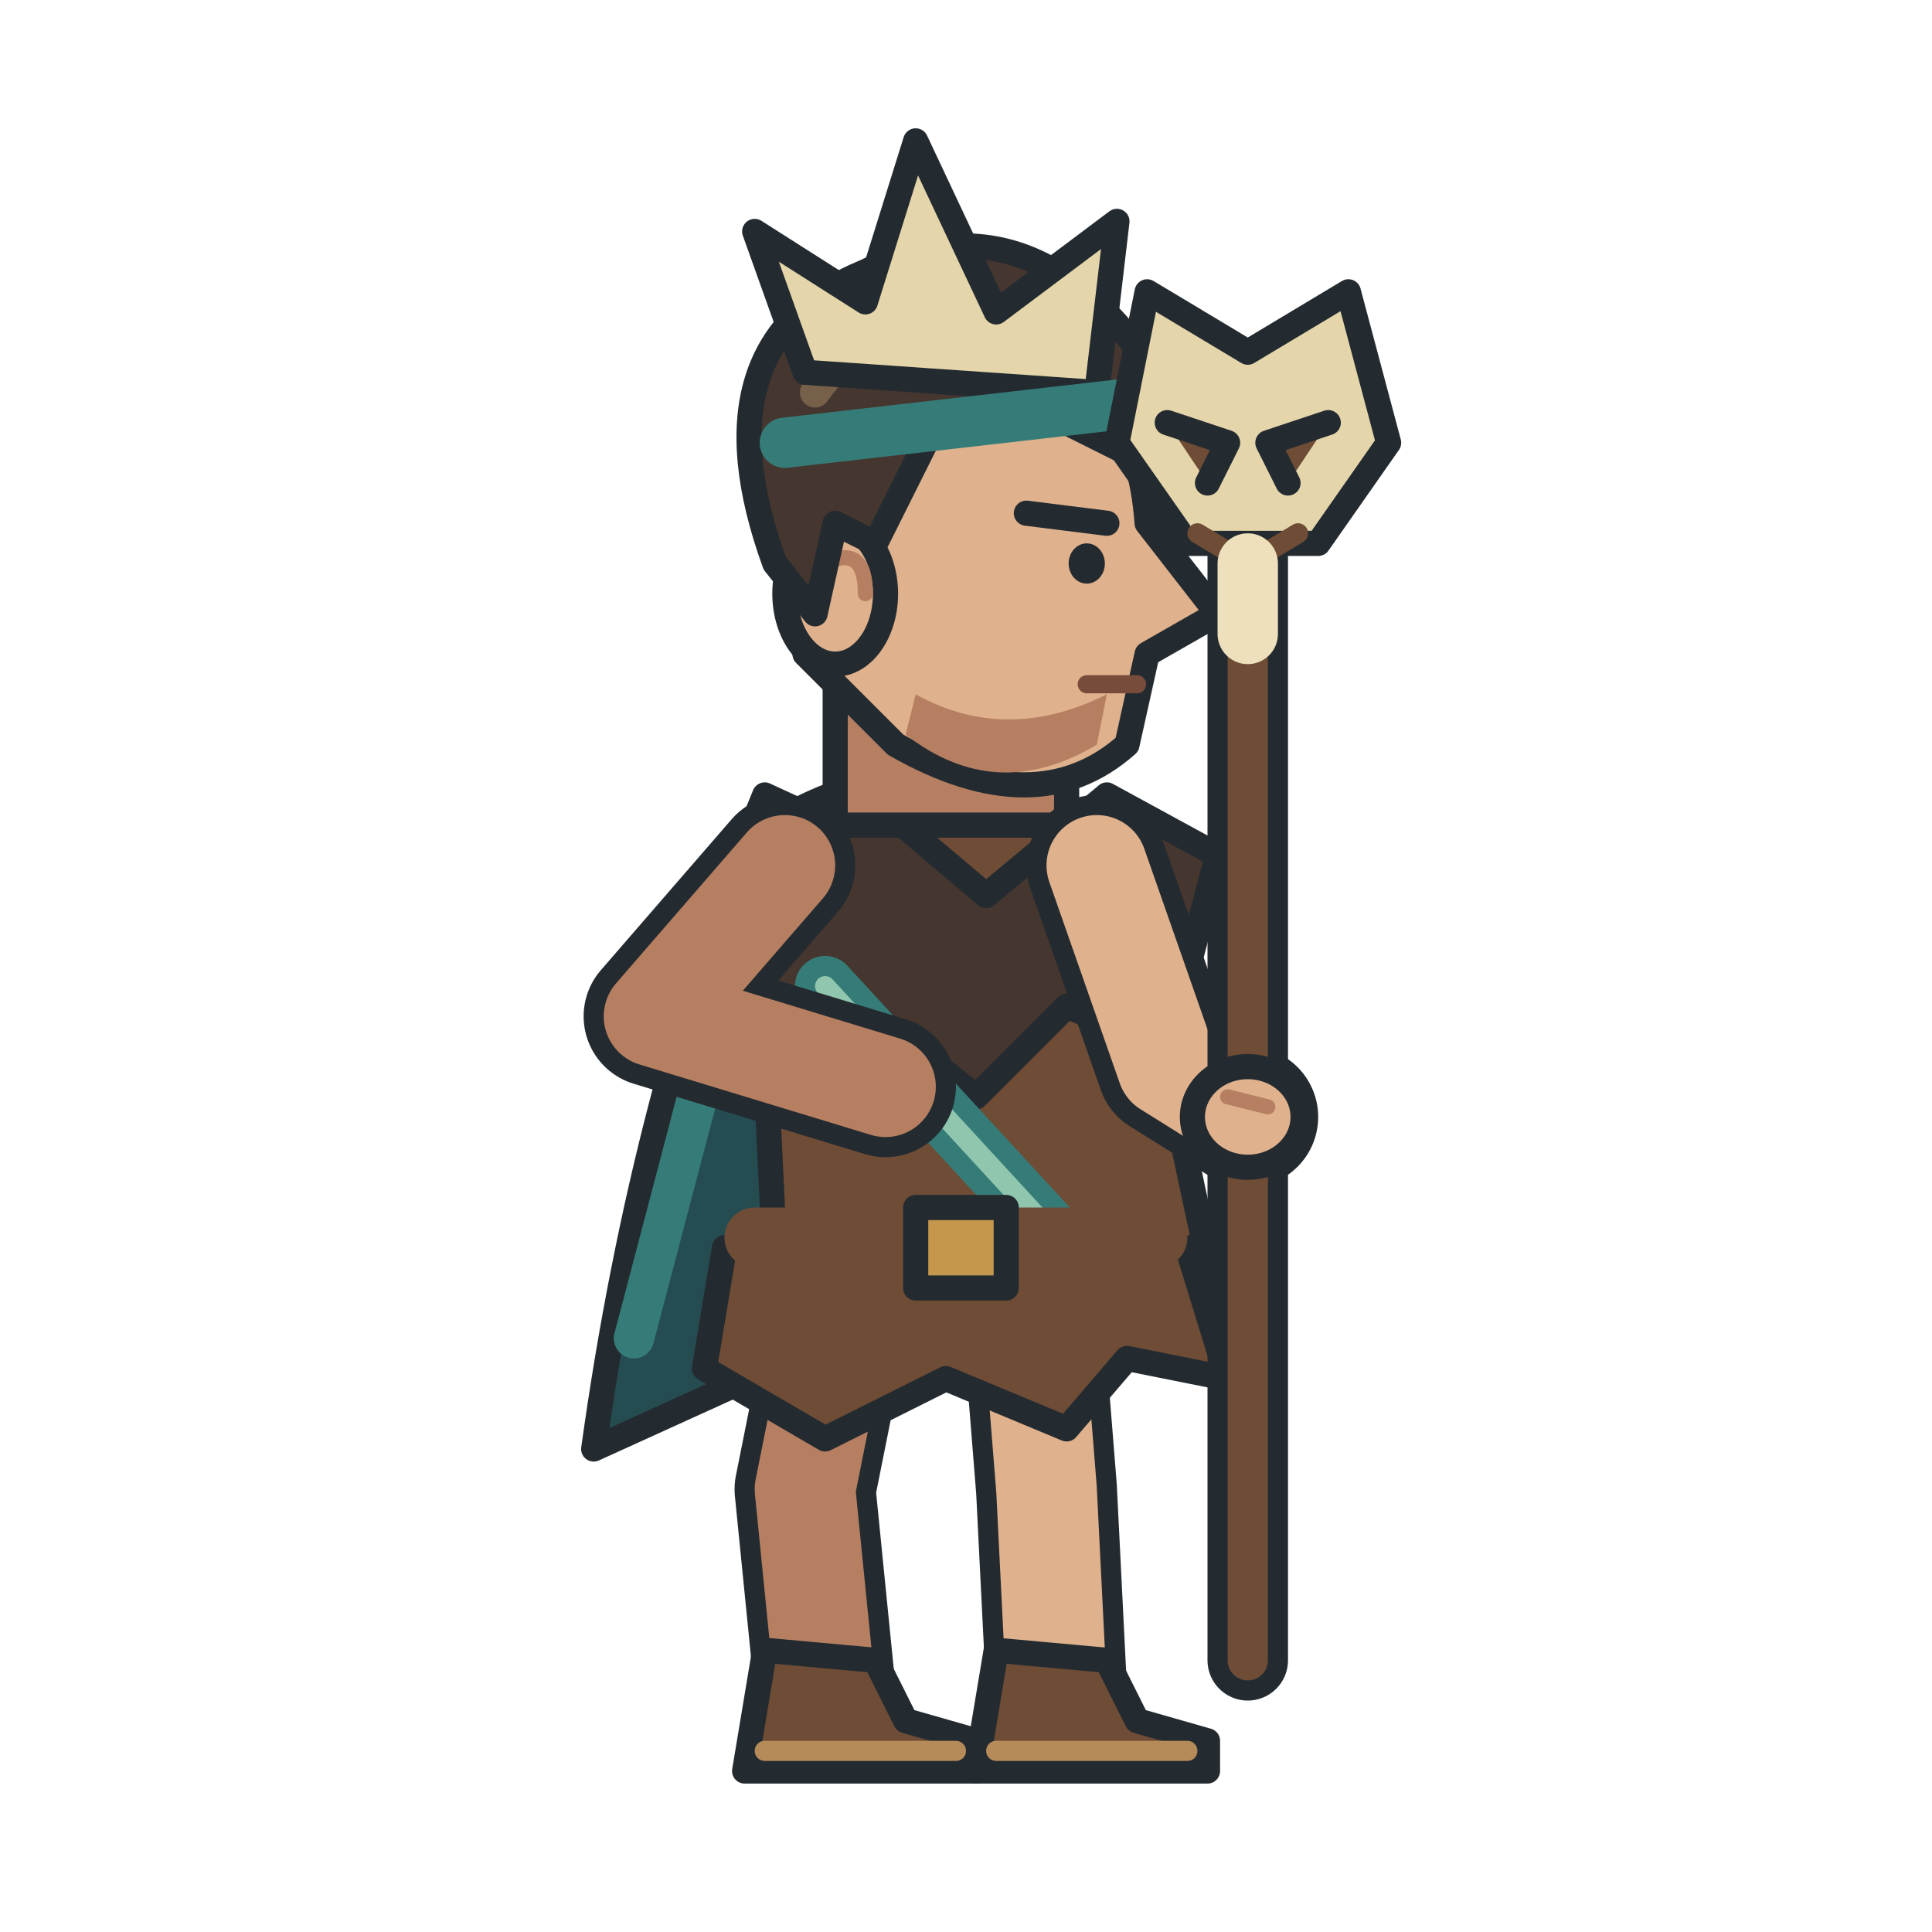
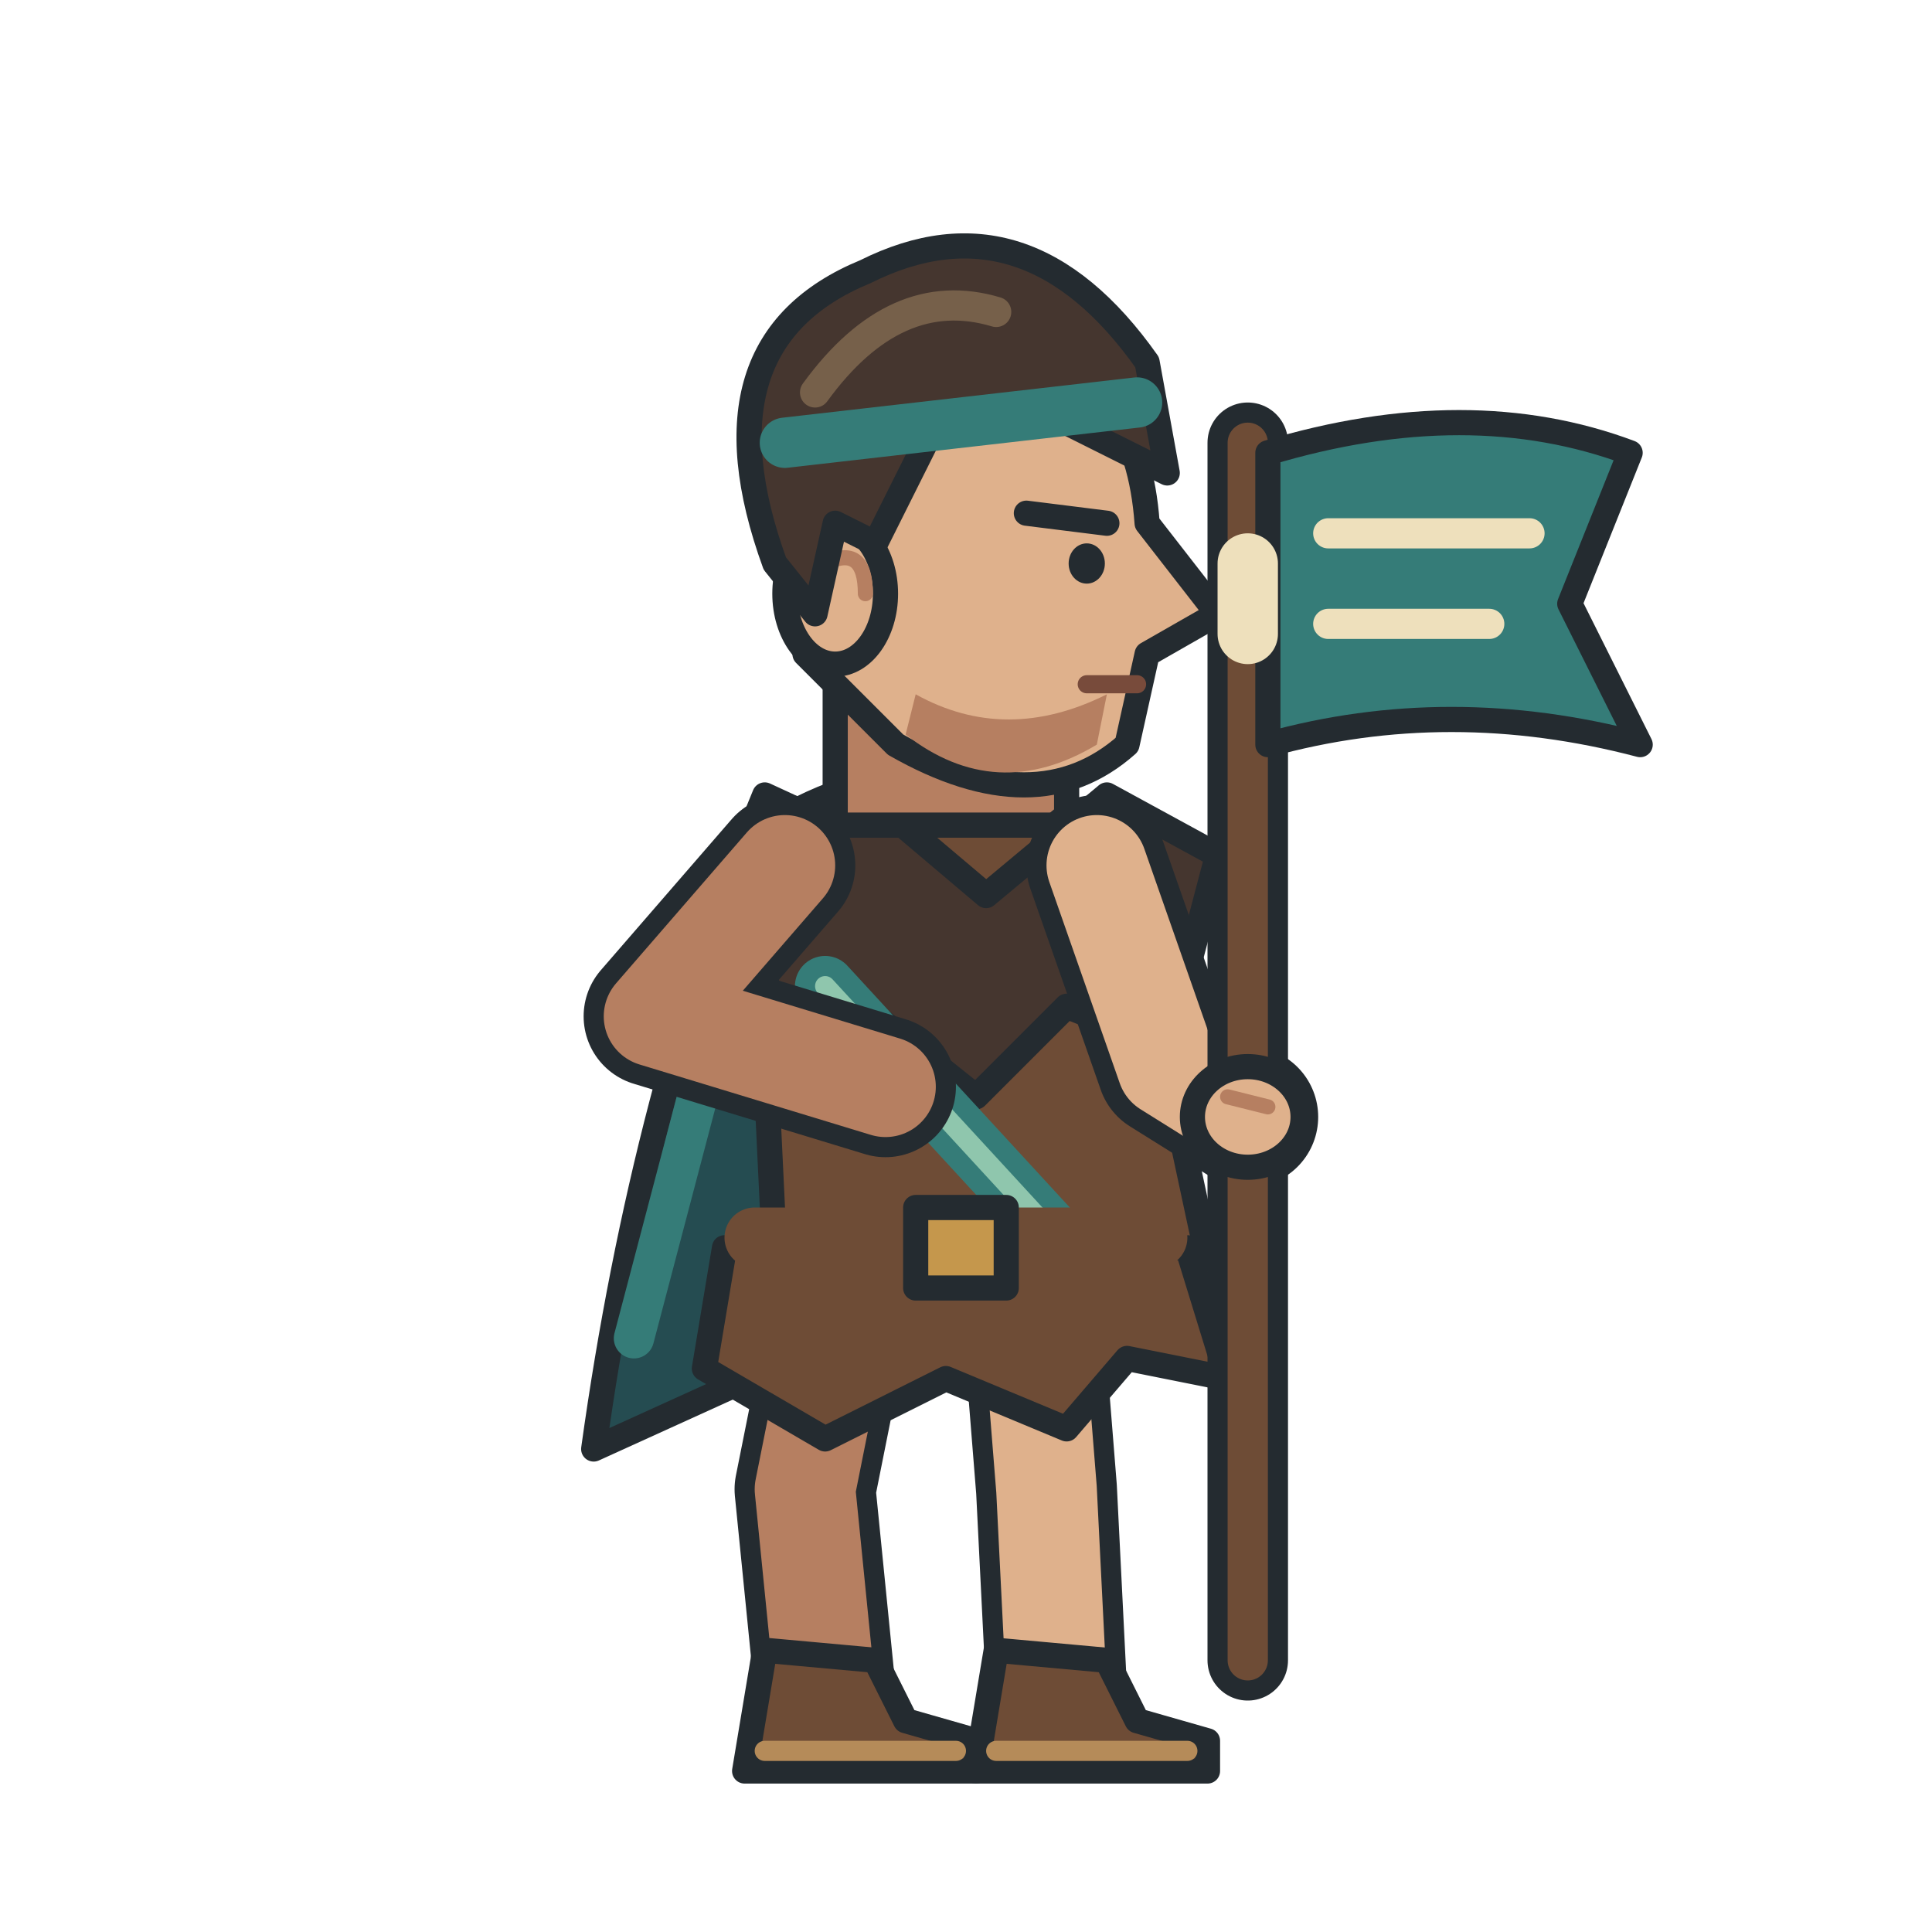
<svg xmlns="http://www.w3.org/2000/svg" width="192" height="192" viewBox="0 0 192 192">
  <path d="M85 123L80 148 82 168" fill="none" stroke="#242b30" stroke-width="14" stroke-linejoin="round" stroke-linecap="round" />
  <path d="M85 123L80 148 82 168" fill="none" stroke="#b67f61" stroke-width="10" stroke-linejoin="round" stroke-linecap="round" />
  <path d="M76 164l11 1 3 6 7 2v3H74z" fill="#6e4c36" stroke="#242b30" stroke-width="2.5" stroke-linejoin="round" stroke-linecap="round" />
  <path d="M76 174h19" fill="none" stroke="#b58b59" stroke-width="2" stroke-linejoin="round" stroke-linecap="round" />
  <path d="M102 123L104 148 105 168" fill="none" stroke="#242b30" stroke-width="14" stroke-linejoin="round" stroke-linecap="round" />
  <path d="M102 123L104 148 105 168" fill="none" stroke="#dfb18c" stroke-width="10" stroke-linejoin="round" stroke-linecap="round" />
  <path d="M99 164l11 1 3 6 7 2v3H97z" fill="#6e4c36" stroke="#242b30" stroke-width="2.5" stroke-linejoin="round" stroke-linecap="round" />
  <path d="M99 174h19" fill="none" stroke="#b58b59" stroke-width="2" stroke-linejoin="round" stroke-linecap="round" />
  <g transform="translate(0 0)">
    <path d="M76 79q-12 29-17 65l22-10 8-49z" fill="#254c51" stroke="#242b30" stroke-width="2.5" stroke-linejoin="round" stroke-linecap="round" />
    <path d="M73 95l-10 38" fill="none" stroke="#357c78" stroke-width="4" stroke-linejoin="round" stroke-linecap="round" />
    <path d="M75 83q18-12 36 0l9 42q-25 13-43 0z" fill="#6e4c36" stroke="#242b30" stroke-width="2.5" stroke-linejoin="round" stroke-linecap="round" />
    <path d="M75 84l10-6 13 11 12-10 11 6-5 19-10-4-9 9-10-8-10 6z" fill="#45362f" stroke="#242b30" stroke-width="2.5" stroke-linejoin="round" stroke-linecap="round" />
    <path d="M82 98l23 25" fill="none" stroke="#357c78" stroke-width="6" stroke-linejoin="round" stroke-linecap="round" />
    <path d="M82 98l23 25" fill="none" stroke="#8fc6ad" stroke-width="2" stroke-linejoin="round" stroke-linecap="round" />
    <path d="M72 124h46l4 13-10-2-6 7-12-5-12 6-12-7z" fill="#6e4c36" stroke="#242b30" stroke-width="2.5" stroke-linejoin="round" stroke-linecap="round" />
    <path d="M75 123h40" fill="none" stroke="#6e4c36" stroke-width="6" stroke-linejoin="round" stroke-linecap="round" />
    <path d="M91 120h9v8h-9z" fill="#c5974c" stroke="#242b30" stroke-width="2.5" stroke-linejoin="round" stroke-linecap="round" />
    <path d="M83 68v14h23V65" fill="#b67f61" stroke="#242b30" stroke-width="2.5" stroke-linejoin="round" stroke-linecap="round" />
    <path d="M79 43Q86 31 102 35Q113 38 114 52l7 9-7 4-2 9q-9 8-23 0l-9-9z" fill="#dfb18c" stroke="#242b30" stroke-width="2.5" stroke-linejoin="round" stroke-linecap="round" />
    <path d="M91 69q9 5 19 0l-1 5q-10 6-19-1z" fill="#b67f61" stroke="none" stroke-width="2.5" stroke-linejoin="round" stroke-linecap="round" />
    <ellipse cx="83" cy="59" rx="5" ry="7" fill="#dfb18c" stroke="#242b30" stroke-width="2.5" />
    <path d="M82 56q4-2 4 3" fill="none" stroke="#b67f61" stroke-width="1.5" stroke-linejoin="round" stroke-linecap="round" />
    <path d="M102 51l8 1" fill="none" stroke="#242b30" stroke-width="2.5" stroke-linejoin="round" stroke-linecap="round" />
    <ellipse cx="108" cy="56" rx="1.8" ry="2" fill="#242b30" stroke="none" stroke-width="2.5" />
    <path d="M108 68h5" fill="none" stroke="#784b3b" stroke-width="1.8" stroke-linejoin="round" stroke-linecap="round" />
    <path d="M77 56q-8-22 9-29 16-8 28 9l2 11-14-7-9 2-6 12-4-2-2 9z" fill="#45362f" stroke="#242b30" stroke-width="2.5" stroke-linejoin="round" stroke-linecap="round" />
    <path d="M81 39q8-11 18-8" fill="none" stroke="#76604a" stroke-width="3" stroke-linejoin="round" stroke-linecap="round" />
-     <path d="M80 37l-5-14 11 7 5-16 8 17 12-9-2 17z" fill="#e4d5ab" stroke="#242b30" stroke-width="2.5" stroke-linejoin="round" stroke-linecap="round" />
    <path d="M78 44l35-4" fill="none" stroke="#357c78" stroke-width="5" stroke-linejoin="round" stroke-linecap="round" />
  </g>
  <path d="M78 86L65 101 88 108" fill="none" stroke="#242b30" stroke-width="14" stroke-linejoin="round" stroke-linecap="round" />
  <path d="M78 86L65 101 88 108" fill="none" stroke="#b67f61" stroke-width="10" stroke-linejoin="round" stroke-linecap="round" />
  <path d="M109 86L116 106 124 111" fill="none" stroke="#242b30" stroke-width="14" stroke-linejoin="round" stroke-linecap="round" />
  <path d="M109 86L116 106 124 111" fill="none" stroke="#dfb18c" stroke-width="10" stroke-linejoin="round" stroke-linecap="round" />
  <g transform="translate(124 111)">
    <g transform="rotate(0)">
      <path d="M0 54V-67" fill="none" stroke="#242b30" stroke-width="8" stroke-linejoin="round" stroke-linecap="round" />
      <path d="M0 54V-67" fill="none" stroke="#6e4c36" stroke-width="4" stroke-linejoin="round" stroke-linecap="round" />
      <g transform="translate(0 8)">
-         <path d="M-13-75l3-15 10 6 10-6 4 15-7 10H-6z" fill="#e4d5ab" stroke="#242b30" stroke-width="2.5" stroke-linejoin="round" stroke-linecap="round" />
-         <path d="M-8-77l6 2-2 4M8-77l-6 2 2 4" fill="#6e4c36" stroke="#242b30" stroke-width="2.5" stroke-linejoin="round" stroke-linecap="round" />
-         <path d="M-5-66l5 3 5-3" fill="none" stroke="#6e4c36" stroke-width="2" stroke-linejoin="round" stroke-linecap="round" />
+         <path d="M2-74q20 -6 36 0l-6 15 7 14q-19 -5-37 0z" fill="#357c78" stroke="#242b30" stroke-width="2.5" stroke-linejoin="round" stroke-linecap="round" />
+         <path d="M8-66h20M8-57h16" fill="none" stroke="#eee0bc" stroke-width="3" stroke-linejoin="round" stroke-linecap="round" />
        <path d="M0-63v7" fill="none" stroke="#eee0bc" stroke-width="6" stroke-linejoin="round" stroke-linecap="round" />
      </g>
    </g>
  </g>
  <ellipse cx="124" cy="111" rx="5.5" ry="5" fill="#dfb18c" stroke="#242b30" stroke-width="2.5" />
  <path d="M122 109l4 1" fill="none" stroke="#b67f61" stroke-width="1.5" stroke-linejoin="round" stroke-linecap="round" />
</svg>
